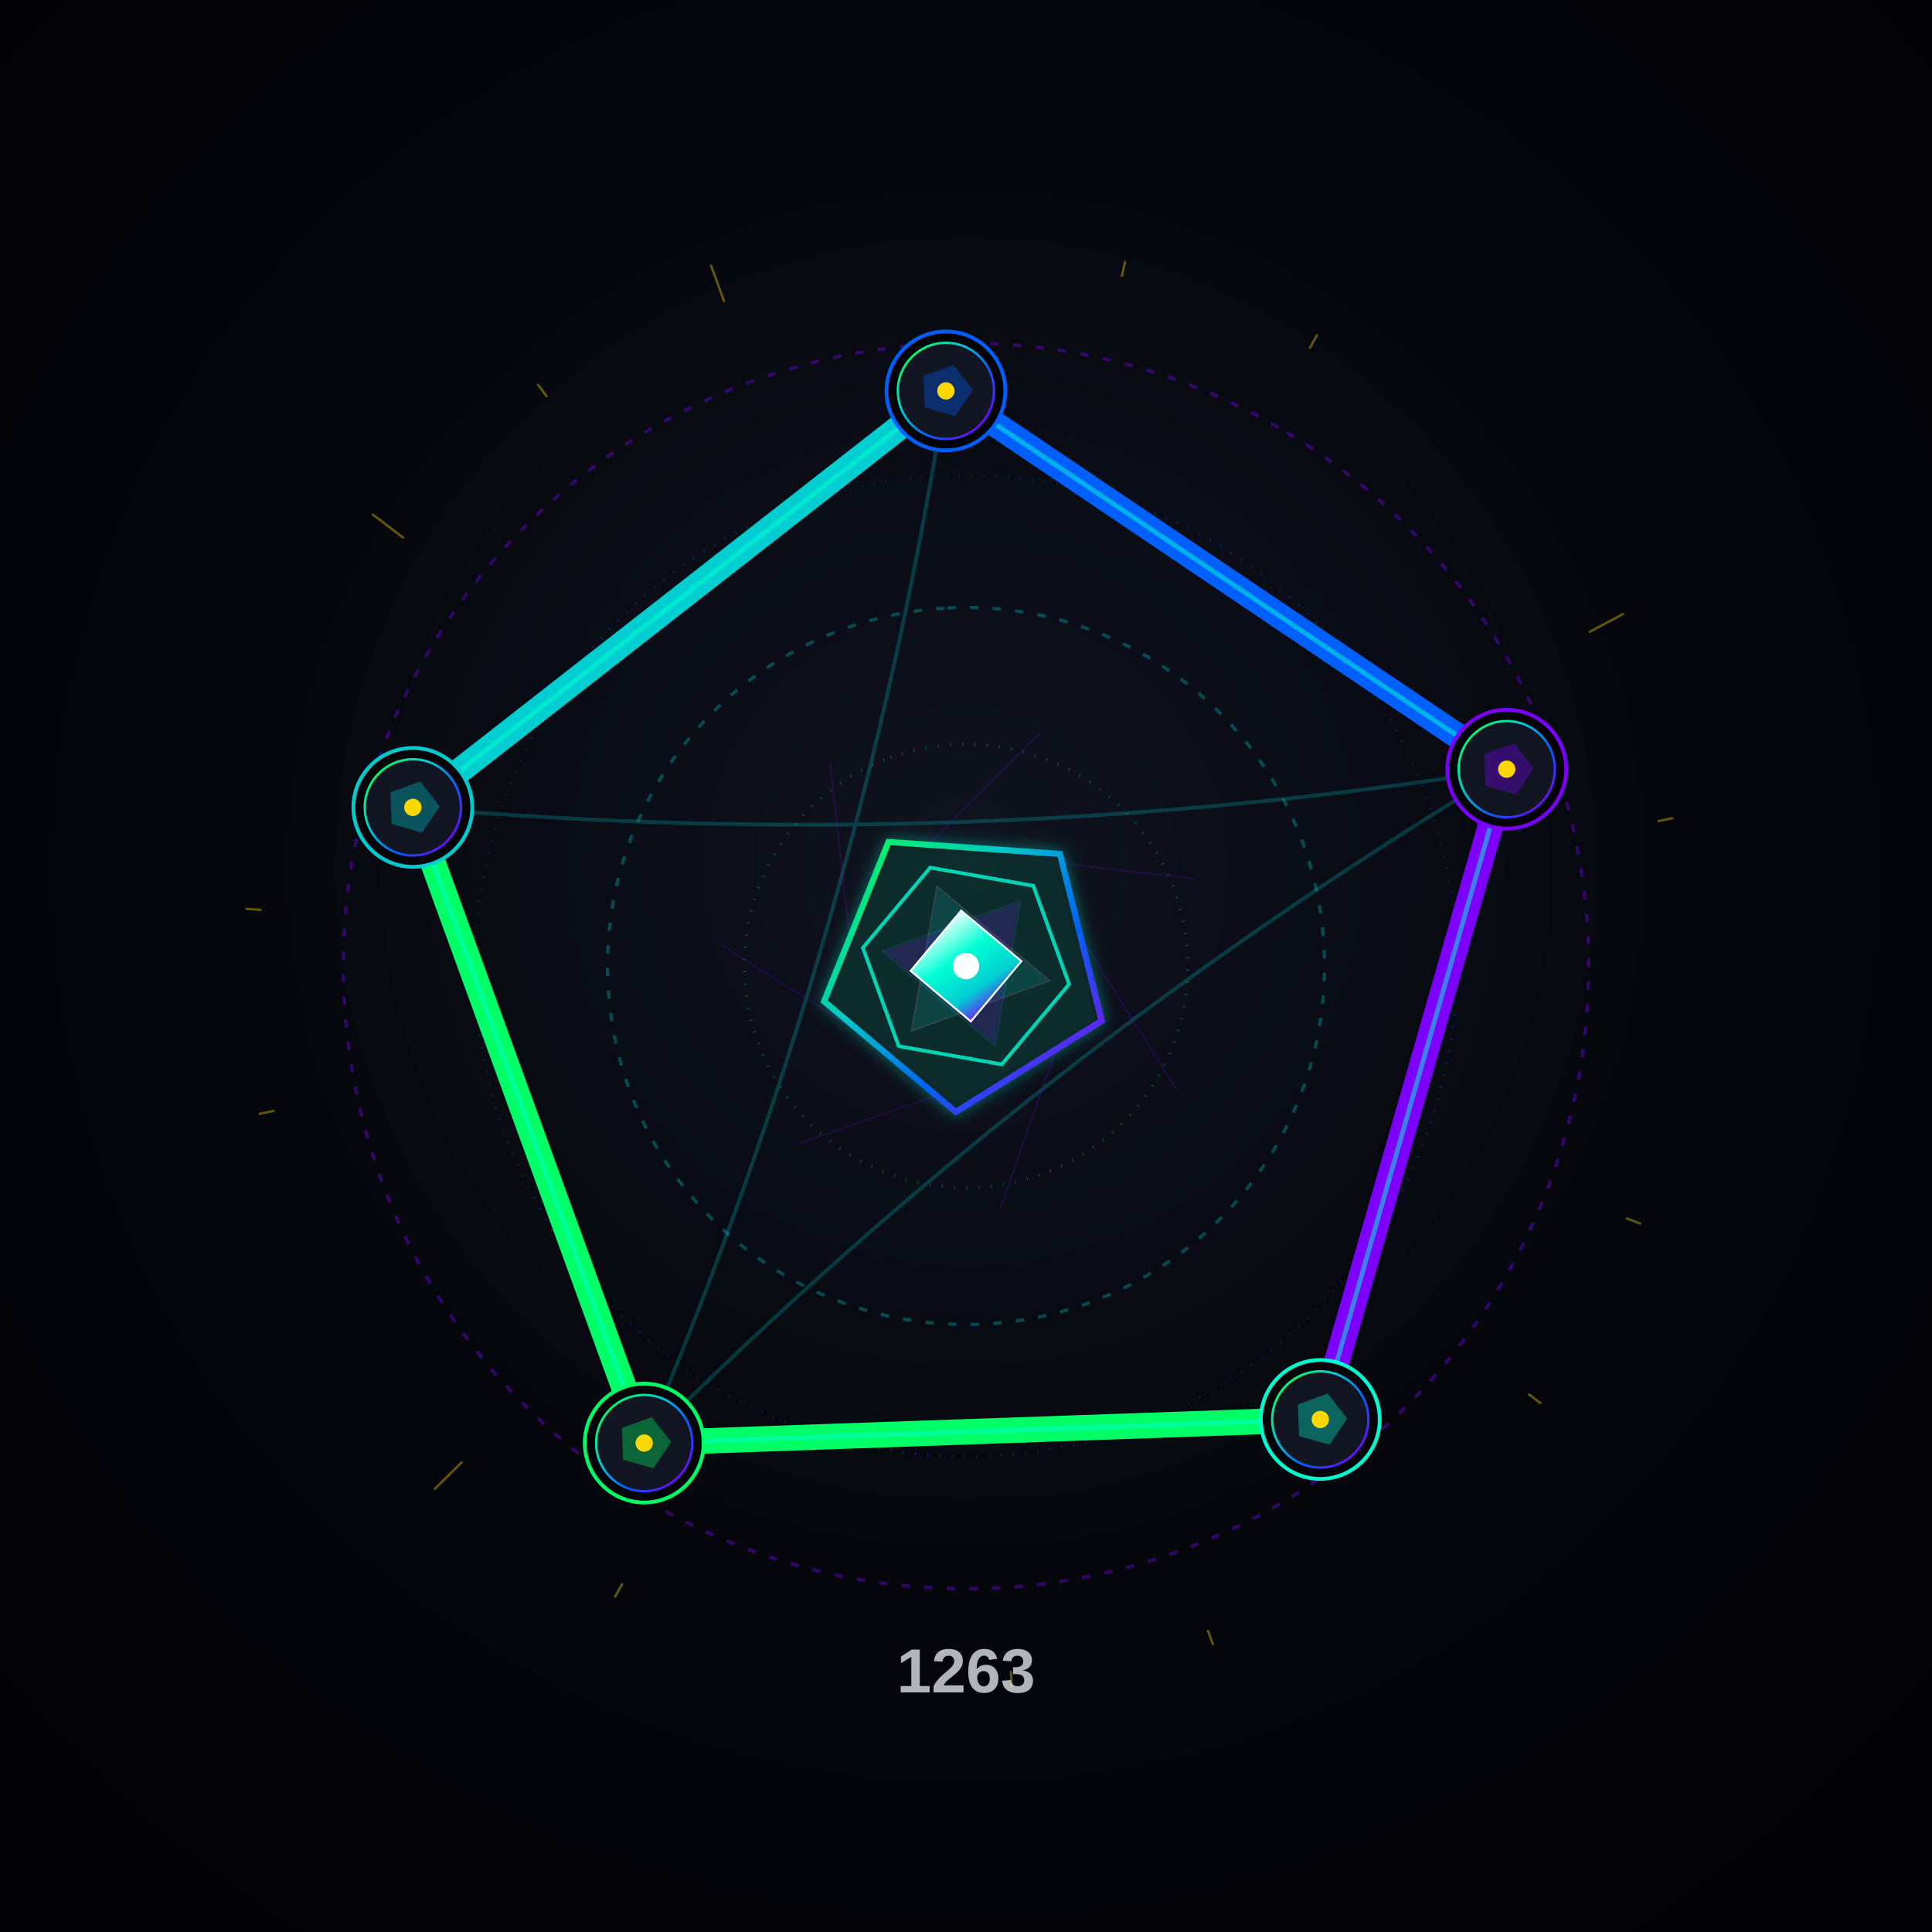
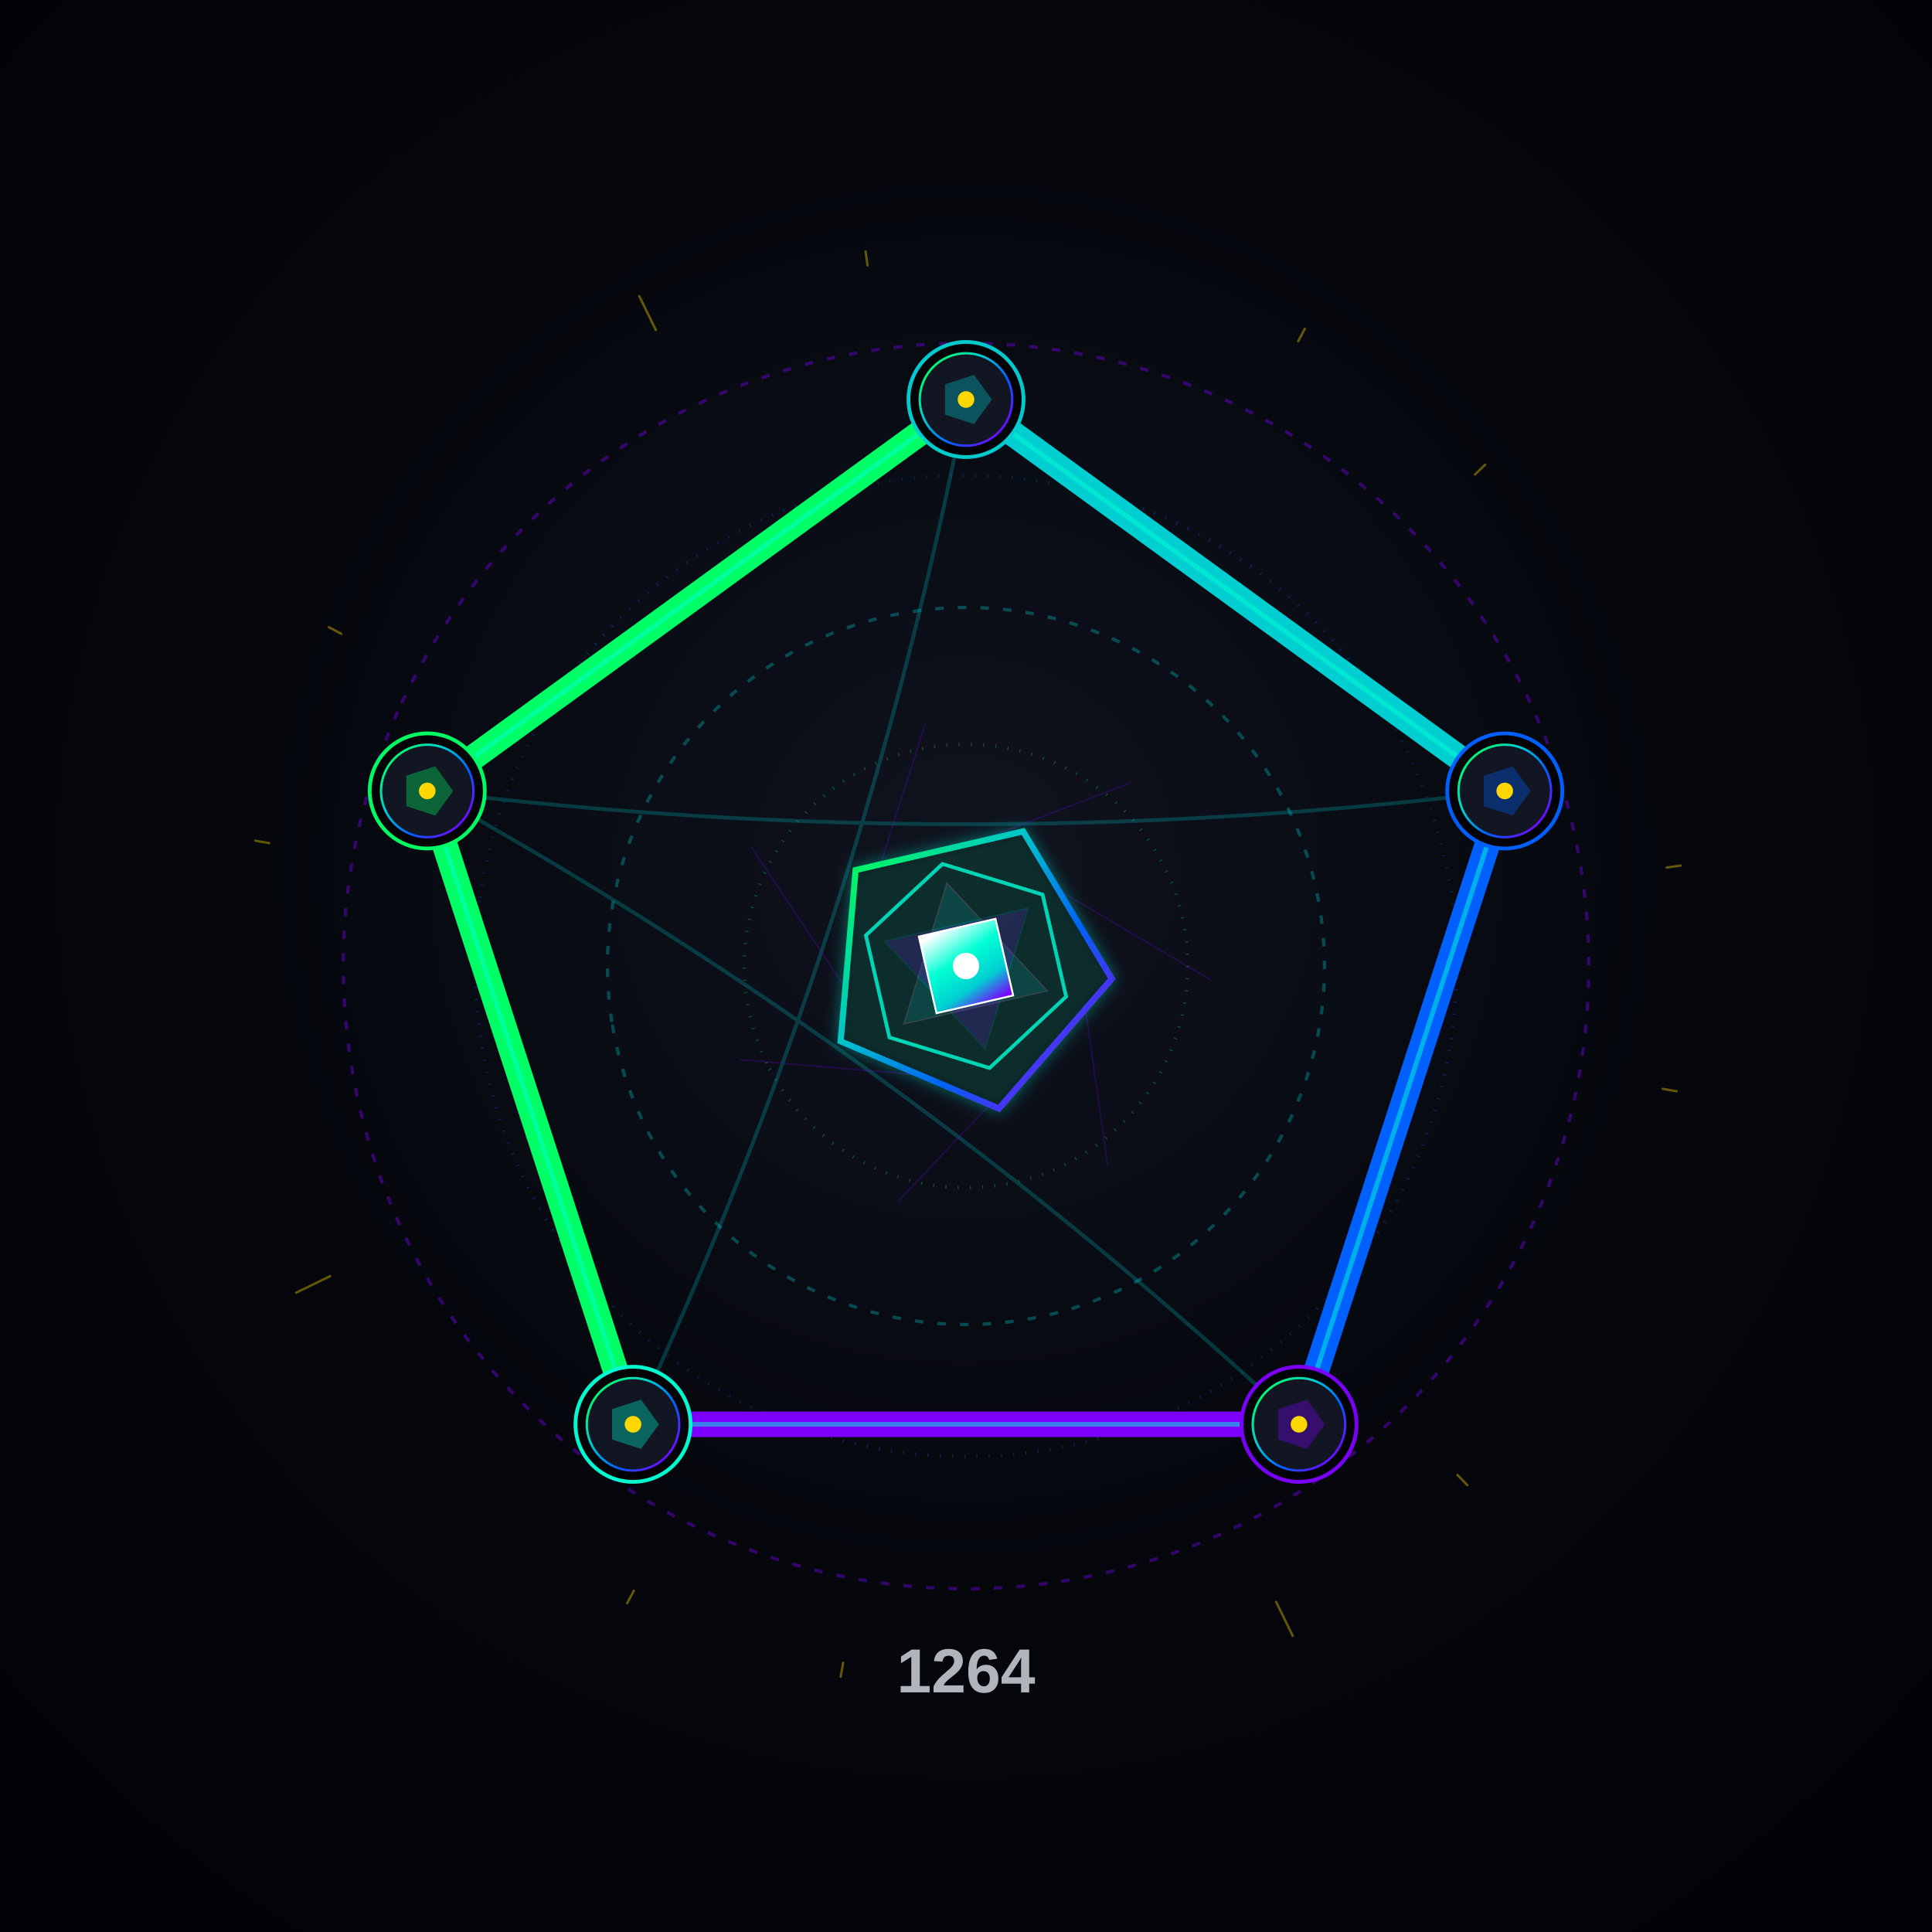
<svg xmlns="http://www.w3.org/2000/svg" width="2048" height="2048" viewBox="0 0 4096 4096" role="img" aria-label="Synergy Testnet genesis minimal sigil">
  <defs>
    <style>text{font-family:Sora,Rajdhani,Segoe UI,Arial,sans-serif} .mono{font-family:SFMono-Regular,Consolas,Menlo,monospace}</style>
    <radialGradient id="bg-radial" cx="50%" cy="45%" r="72%">
      <stop offset="0%" stop-color="#111622" />
      <stop offset="50%" stop-color="#05070d" />
      <stop offset="100%" stop-color="#030206" />
    </radialGradient>
    <linearGradient id="energy-gradient" x1="8%" y1="12%" x2="92%" y2="88%">
      <stop offset="0%" stop-color="#00ff66" />
      <stop offset="32%" stop-color="#00ced1" />
      <stop offset="66%" stop-color="#0060ff" />
      <stop offset="100%" stop-color="#7d00ff" />
    </linearGradient>
    <linearGradient id="core-gradient" x1="25%" y1="10%" x2="80%" y2="90%">
      <stop offset="0%" stop-color="#ffffff" />
      <stop offset="38%" stop-color="#00ffd4" />
      <stop offset="72%" stop-color="#00ced1" />
      <stop offset="100%" stop-color="#7d00ff" />
    </linearGradient>
    <linearGradient id="gold-magenta" x1="0%" y1="0%" x2="100%" y2="100%">
      <stop offset="0%" stop-color="#ffd700" />
      <stop offset="100%" stop-color="#ff00e5" />
    </linearGradient>
    <filter id="core-glow" x="-35%" y="-35%" width="170%" height="170%">
      <feGaussianBlur stdDeviation="16" result="blur" />
      <feColorMatrix in="blur" type="matrix" values="0 0 0 0 0 0 0 0 0 1 0 0 0 0 0.83 0 0 0 .42 0" />
      <feMerge>
        <feMergeNode />
        <feMergeNode in="SourceGraphic" />
      </feMerge>
    </filter>
    <filter id="line-glow" x="-20%" y="-20%" width="140%" height="140%">
      <feGaussianBlur stdDeviation="5" result="blur" />
      <feMerge>
        <feMergeNode in="blur" />
        <feMergeNode in="SourceGraphic" />
      </feMerge>
    </filter>
  </defs>
  <rect width="100%" height="100%" fill="url(#bg-radial)" />
  <g id="synergy-genesis-motif">
    <g opacity="0.38" fill="none">
-       <circle cx="2048" cy="2048" r="470" stroke="#00ff66" stroke-width="7" stroke-dasharray="2 24" transform="rotate(250 2048 2048)" />
-       <circle cx="2048" cy="2048" r="760" stroke="#00ced1" stroke-width="7" stroke-dasharray="18 30" transform="rotate(267 2048 2048)" />
-       <circle cx="2048" cy="2048" r="1040" stroke="#0060ff" stroke-width="7" stroke-dasharray="2 24" transform="rotate(284 2048 2048)" />
-       <circle cx="2048" cy="2048" r="1320" stroke="#7d00ff" stroke-width="7" stroke-dasharray="18 30" transform="rotate(301 2048 2048)" />
+       <circle cx="2048" cy="2048" r="470" stroke="#00ff66" stroke-width="7" stroke-dasharray="2 24" transform="rotate(154 2048 2048)" />
+       <circle cx="2048" cy="2048" r="760" stroke="#00ced1" stroke-width="7" stroke-dasharray="18 30" transform="rotate(171 2048 2048)" />
+       <circle cx="2048" cy="2048" r="1040" stroke="#0060ff" stroke-width="7" stroke-dasharray="2 24" transform="rotate(188 2048 2048)" />
+       <circle cx="2048" cy="2048" r="1320" stroke="#7d00ff" stroke-width="7" stroke-dasharray="18 30" transform="rotate(205 2048 2048)" />
    </g>
    <g opacity="0.38" stroke="#ffd700" stroke-width="5" stroke-linecap="round">
-       <line x1="1534.97" y1="638.461" x2="1507.608" y2="563.286" />
-       <line x1="2378.466" y1="584.855" x2="2385.075" y2="555.592" />
-       <line x1="2777.295" y1="737.226" x2="2791.881" y2="711.01" />
-       <line x1="3370.18" y1="1339.593" x2="3440.696" y2="1301.812" />
-       <line x1="3516.204" y1="1740.79" x2="3545.568" y2="1734.646" />
-       <line x1="3449.222" y1="2583.329" x2="3477.246" y2="2594.036" />
-       <line x1="3241.643" y1="2956.415" x2="3265.516" y2="2974.583" />
-       <line x1="2561.03" y1="3457.539" x2="2571.291" y2="3485.73" />
-       <line x1="2143.136" y1="3544.98" x2="2145.039" y2="3574.92" />
-       <line x1="1318.705" y1="3358.774" x2="1304.119" y2="3384.99" />
-       <line x1="978.959" y1="3100.212" x2="921.943" y2="3156.33" />
-       <line x1="579.796" y1="2355.21" x2="550.432" y2="2361.354" />
-       <line x1="552.718" y1="1929.125" x2="522.812" y2="1926.748" />
-       <line x1="854.357" y1="1139.585" x2="790.696" y2="1091.137" />
-       <line x1="1158.638" y1="840.095" x2="1140.851" y2="815.937" />
+       <line x1="699.809" y1="2705.557" x2="627.905" y2="2740.626" />
+       <line x1="570.788" y1="1787.528" x2="541.244" y2="1782.318" />
+       <line x1="723.579" y1="1343.793" x2="697.09" y2="1329.709" />
+       <line x1="1390.443" y1="699.809" x2="1355.374" y2="627.905" />
+       <line x1="1839.24" y1="562.598" x2="1835.065" y2="532.89" />
+       <line x1="2752.207" y1="723.579" x2="2766.291" y2="697.09" />
+       <line x1="3127.01" y1="1006.012" x2="3148.59" y2="985.173" />
+       <line x1="3533.402" y1="1839.24" x2="3563.11" y2="1835.065" />
+       <line x1="3525.212" y1="2308.472" x2="3554.756" y2="2313.682" />
+       <line x1="3089.988" y1="3127.01" x2="3110.827" y2="3148.59" />
+       <line x1="2705.557" y1="3396.191" x2="2740.626" y2="3468.095" />
+       <line x1="1787.528" y1="3525.212" x2="1782.318" y2="3554.756" />
+       <line x1="1343.793" y1="3372.421" x2="1329.709" y2="3398.91" />
    </g>
-     <path d="M 1365.785 3059.426 L 875.261 1711.722 L 2005.423 828.743 L 3194.425 1630.735 L 2799.107 3009.373 Z" fill="#05070d" opacity="0.16" stroke="#00ced1" stroke-width="2" />
+     <path d="M 905.781 1676.871 L 2048 847 L 3190.219 1676.871 L 2753.93 3019.629 L 1342.07 3019.629 Z" fill="#05070d" opacity="0.16" stroke="#00ced1" stroke-width="2" />
    <g stroke-linecap="round" stroke-linejoin="round" fill="none" opacity="1">
-       <path d="M 1365.785 3059.426 L 875.261 1711.722" stroke="#00ff66" stroke-width="54" fill="none" />
-       <path d="M 1365.785 3059.426 L 875.261 1711.722" stroke="#00ffd4" stroke-width="10" fill="none" opacity="0.5" />
-       <path d="M 875.261 1711.722 L 2005.423 828.743" stroke="#00ced1" stroke-width="54" fill="none" />
-       <path d="M 875.261 1711.722 L 2005.423 828.743" stroke="#00ffd4" stroke-width="10" fill="none" opacity="0.5" />
-       <path d="M 2005.423 828.743 L 3194.425 1630.735" stroke="#0060ff" stroke-width="54" fill="none" />
-       <path d="M 2005.423 828.743 L 3194.425 1630.735" stroke="#00ffd4" stroke-width="10" fill="none" opacity="0.5" />
-       <path d="M 3194.425 1630.735 L 2799.107 3009.373" stroke="#7d00ff" stroke-width="54" fill="none" />
-       <path d="M 3194.425 1630.735 L 2799.107 3009.373" stroke="#00ffd4" stroke-width="10" fill="none" opacity="0.5" />
-       <path d="M 2799.107 3009.373 L 1365.785 3059.426" stroke="#00ff66" stroke-width="54" fill="none" />
-       <path d="M 2799.107 3009.373 L 1365.785 3059.426" stroke="#00ffd4" stroke-width="10" fill="none" opacity="0.5" />
+       <path d="M 905.781 1676.871 L 2048 847" stroke="#00ff66" stroke-width="54" fill="none" />
+       <path d="M 905.781 1676.871 L 2048 847" stroke="#00ffd4" stroke-width="10" fill="none" opacity="0.5" />
+       <path d="M 2048 847 L 3190.219 1676.871" stroke="#00ced1" stroke-width="54" fill="none" />
+       <path d="M 2048 847 L 3190.219 1676.871" stroke="#00ffd4" stroke-width="10" fill="none" opacity="0.5" />
+       <path d="M 3190.219 1676.871 L 2753.93 3019.629" stroke="#0060ff" stroke-width="54" fill="none" />
+       <path d="M 3190.219 1676.871 L 2753.93 3019.629" stroke="#00ffd4" stroke-width="10" fill="none" opacity="0.5" />
+       <path d="M 2753.93 3019.629 L 1342.07 3019.629" stroke="#7d00ff" stroke-width="54" fill="none" />
+       <path d="M 2753.93 3019.629 L 1342.07 3019.629" stroke="#00ffd4" stroke-width="10" fill="none" opacity="0.5" />
+       <path d="M 1342.07 3019.629 L 905.781 1676.871" stroke="#00ff66" stroke-width="54" fill="none" />
+       <path d="M 1342.07 3019.629 L 905.781 1676.871" stroke="#00ffd4" stroke-width="10" fill="none" opacity="0.5" />
    </g>
    <g stroke-linecap="round" fill="none" opacity="0.24">
-       <path d="M 1365.785 3059.426 Q 1823.314 1983.572 2005.423 828.743" stroke="#00ced1" stroke-width="8" />
-       <path d="M 875.261 1711.722 Q 2039.843 1814.402 3194.425 1630.735" stroke="#00ced1" stroke-width="8" />
-       <path d="M 1365.785 3059.426 Q 2191.905 2232.19 3194.425 1630.735" stroke="#00ced1" stroke-width="8" />
+       <path d="M 905.781 1676.871 Q 2048 1817.9 3190.219 1676.871" stroke="#00ced1" stroke-width="8" />
+       <path d="M 2048 847 Q 1829.162 1976.895 1342.07 3019.629" stroke="#00ced1" stroke-width="8" />
+       <path d="M 905.781 1676.871 Q 1912.75 2234.155 2753.93 3019.629" stroke="#00ced1" stroke-width="8" />
    </g>
    <g opacity="0.22" stroke="#7d00ff" stroke-width="3" fill="none">
-       <line x1="2243.341" y1="2211.911" x2="2120.37" y2="2562.939" />
-       <line x1="2041.643" y1="2302.921" x2="1690.526" y2="2425.641" />
-       <line x1="1844.731" y1="2201.97" x2="1529.867" y2="2003.971" />
-       <line x1="1800.885" y1="1985.077" x2="1759.373" y2="1615.456" />
-       <line x1="1943.122" y1="1815.566" x2="2206.221" y2="1552.655" />
-       <line x1="2164.334" y1="1821.083" x2="2533.925" y2="1862.86" />
-       <line x1="2297.944" y1="1997.473" x2="2495.718" y2="2312.478" />
+       <line x1="1799.536" y1="2105.363" x2="1593.198" y2="1795.899" />
+       <line x1="1848.237" y1="1889.508" x2="1961.536" y2="1535.239" />
+       <line x1="2047.364" y1="1793.001" x2="2394.983" y2="1660.698" />
+       <line x1="2246.97" y1="1888.514" x2="2567.145" y2="2077.804" />
+       <line x1="2296.747" y1="2104.123" x2="2348.38" y2="2472.466" />
+       <line x1="2159.213" y1="2277.47" x2="1903.423" y2="2547.497" />
+       <line x1="1937.933" y1="2278.022" x2="1567.335" y2="2246.396" />
    </g>
    <g id="genesis-core" filter="url(#core-glow)">
-       <polygon points="2247.264,1810.526 2335.427,2164.128 2026.375,2357.245 1747.208,2122.996 1883.725,1785.105" fill="#0a0e18" stroke="url(#energy-gradient)" stroke-width="13" opacity="0.94" />
-       <polygon points="2123.928,2256.612 1905.301,2218.062 1829.373,2009.45 1972.072,1839.388 2190.699,1877.938 2266.627,2086.55" fill="none" stroke="#00ffd4" stroke-width="8" opacity="0.82" />
-       <polygon points="1932.298,2185.888 1986.436,1878.855 2225.265,2079.257" fill="#00ffd4" opacity="0.18" stroke="#ffffff" stroke-width="3" />
-       <polygon points="2163.702,1910.112 2109.564,2217.145 1870.735,2016.743" fill="#7d00ff" opacity="0.2" stroke="#00ced1" stroke-width="3" />
-       <polygon points="2058.284,2165.551 1930.449,2058.284 2037.716,1930.449 2165.551,2037.716" fill="url(#core-gradient)" stroke="#ffffff" stroke-width="4" />
+       <polygon points="2117.735,2350.055 1782.278,2207.662 1814.04,1844.622 2169.127,1762.643 2356.82,2075.018" fill="#0a0e18" stroke="url(#energy-gradient)" stroke-width="13" opacity="0.94" />
+       <polygon points="1835.7,1983.093 1998.061,1831.69 2210.361,1896.596 2260.3,2112.907 2097.939,2264.31 1885.639,2199.404" fill="none" stroke="#00ffd4" stroke-width="8" opacity="0.82" />
+       <polygon points="2007.509,1872.613 2220.135,2100.627 1916.356,2170.76" fill="#00ffd4" opacity="0.18" stroke="#ffffff" stroke-width="3" />
+       <polygon points="2088.491,2223.387 1875.865,1995.373 2179.644,1925.24" fill="#7d00ff" opacity="0.2" stroke="#00ced1" stroke-width="3" />
+       <polygon points="1947.93,1985.47 2110.53,1947.93 2148.07,2110.53 1985.47,2148.07" fill="url(#core-gradient)" stroke="#ffffff" stroke-width="4" />
      <circle cx="2048" cy="2048" r="28" fill="#ffffff" />
    </g>
    <g id="genesis-validators">
      <g id="validator-1-node">
-         <circle cx="1365.785" cy="3059.426" r="126" fill="#030206" stroke="#00ff66" stroke-width="8" opacity="0.98" />
-         <circle cx="1365.785" cy="3059.426" r="102" fill="#111622" stroke="url(#energy-gradient)" stroke-width="5" />
-         <polygon points="1320.773,3094.592 1318.43,3027.485 1381.529,3004.519 1422.87,3057.432 1385.321,3113.101" fill="#00ff66" opacity="0.34" />
-         <circle cx="1365.785" cy="3059.426" r="18.36" fill="#ffd700" />
+         <circle cx="905.781" cy="1676.871" r="122" fill="#030206" stroke="#00ff66" stroke-width="8" opacity="0.98" />
+         <circle cx="905.781" cy="1676.871" r="98" fill="#111622" stroke="url(#energy-gradient)" stroke-width="5" />
+         <polygon points="861.382,1644.613 922.74,1624.677 960.661,1676.871 922.74,1729.065 861.382,1709.128" fill="#00ff66" opacity="0.34" />
+         <circle cx="905.781" cy="1676.871" r="17.64" fill="#ffd700" />
      </g>
      <g id="validator-2-node">
-         <circle cx="875.261" cy="1711.722" r="126" fill="#030206" stroke="#00ced1" stroke-width="8" opacity="0.98" />
-         <circle cx="875.261" cy="1711.722" r="102" fill="#111622" stroke="url(#energy-gradient)" stroke-width="5" />
-         <polygon points="827.906,1679.781 891.005,1656.815 932.346,1709.729 894.797,1765.398 830.25,1746.889" fill="#00ced1" opacity="0.34" />
-         <circle cx="875.261" cy="1711.722" r="18.36" fill="#ffd700" />
+         <circle cx="2048" cy="847" r="122" fill="#030206" stroke="#00ced1" stroke-width="8" opacity="0.98" />
+         <circle cx="2048" cy="847" r="98" fill="#111622" stroke="url(#energy-gradient)" stroke-width="5" />
+         <polygon points="2064.959,794.806 2102.88,847 2064.959,899.194 2003.601,879.258 2003.601,814.742" fill="#00ced1" opacity="0.34" />
+         <circle cx="2048" cy="847" r="17.64" fill="#ffd700" />
      </g>
      <g id="validator-3-node">
-         <circle cx="2005.423" cy="828.743" r="126" fill="#030206" stroke="#0060ff" stroke-width="8" opacity="0.98" />
-         <circle cx="2005.423" cy="828.743" r="102" fill="#111622" stroke="url(#energy-gradient)" stroke-width="5" />
-         <polygon points="2021.167,773.836 2062.508,826.75 2024.959,882.418 1960.411,863.91 1958.068,796.802" fill="#0060ff" opacity="0.34" />
-         <circle cx="2005.423" cy="828.743" r="18.36" fill="#ffd700" />
+         <circle cx="3190.219" cy="1676.871" r="122" fill="#030206" stroke="#0060ff" stroke-width="8" opacity="0.98" />
+         <circle cx="3190.219" cy="1676.871" r="98" fill="#111622" stroke="url(#energy-gradient)" stroke-width="5" />
+         <polygon points="3245.099,1676.871 3207.178,1729.065 3145.82,1709.128 3145.82,1644.613 3207.178,1624.677" fill="#0060ff" opacity="0.34" />
+         <circle cx="3190.219" cy="1676.871" r="17.64" fill="#ffd700" />
      </g>
      <g id="validator-4-node">
-         <circle cx="3194.425" cy="1630.735" r="126" fill="#030206" stroke="#7d00ff" stroke-width="8" opacity="0.98" />
-         <circle cx="3194.425" cy="1630.735" r="102" fill="#111622" stroke="url(#energy-gradient)" stroke-width="5" />
-         <polygon points="3251.51,1628.742 3213.961,1684.411 3149.414,1665.902 3147.07,1598.794 3210.169,1575.828" fill="#7d00ff" opacity="0.34" />
-         <circle cx="3194.425" cy="1630.735" r="18.36" fill="#ffd700" />
+         <circle cx="2753.93" cy="3019.629" r="122" fill="#030206" stroke="#7d00ff" stroke-width="8" opacity="0.98" />
+         <circle cx="2753.93" cy="3019.629" r="98" fill="#111622" stroke="url(#energy-gradient)" stroke-width="5" />
+         <polygon points="2770.889,3071.823 2709.531,3051.887 2709.531,2987.372 2770.889,2967.435 2808.81,3019.629" fill="#7d00ff" opacity="0.34" />
+         <circle cx="2753.93" cy="3019.629" r="17.64" fill="#ffd700" />
      </g>
      <g id="validator-5-node">
-         <circle cx="2799.107" cy="3009.373" r="126" fill="#030206" stroke="#00ffd4" stroke-width="8" opacity="0.98" />
-         <circle cx="2799.107" cy="3009.373" r="102" fill="#111622" stroke="url(#energy-gradient)" stroke-width="5" />
-         <polygon points="2818.643,3063.048 2754.096,3044.54 2751.752,2977.432 2814.851,2954.466 2856.192,3007.38" fill="#00ffd4" opacity="0.34" />
-         <circle cx="2799.107" cy="3009.373" r="18.36" fill="#ffd700" />
+         <circle cx="1342.07" cy="3019.629" r="122" fill="#030206" stroke="#00ffd4" stroke-width="8" opacity="0.98" />
+         <circle cx="1342.07" cy="3019.629" r="98" fill="#111622" stroke="url(#energy-gradient)" stroke-width="5" />
+         <polygon points="1297.671,3051.887 1297.671,2987.372 1359.029,2967.435 1396.95,3019.629 1359.029,3071.823" fill="#00ffd4" opacity="0.34" />
+         <circle cx="1342.07" cy="3019.629" r="17.64" fill="#ffd700" />
      </g>
    </g>
-     <text x="2048" y="3588" text-anchor="middle" font-size="132" font-weight="800" letter-spacing="0" fill="#f2f7ff" opacity="0.72">1263</text>
+     <text x="2048" y="3588" text-anchor="middle" font-size="132" font-weight="800" letter-spacing="0" fill="#f2f7ff" opacity="0.72">1264</text>
  </g>
</svg>
